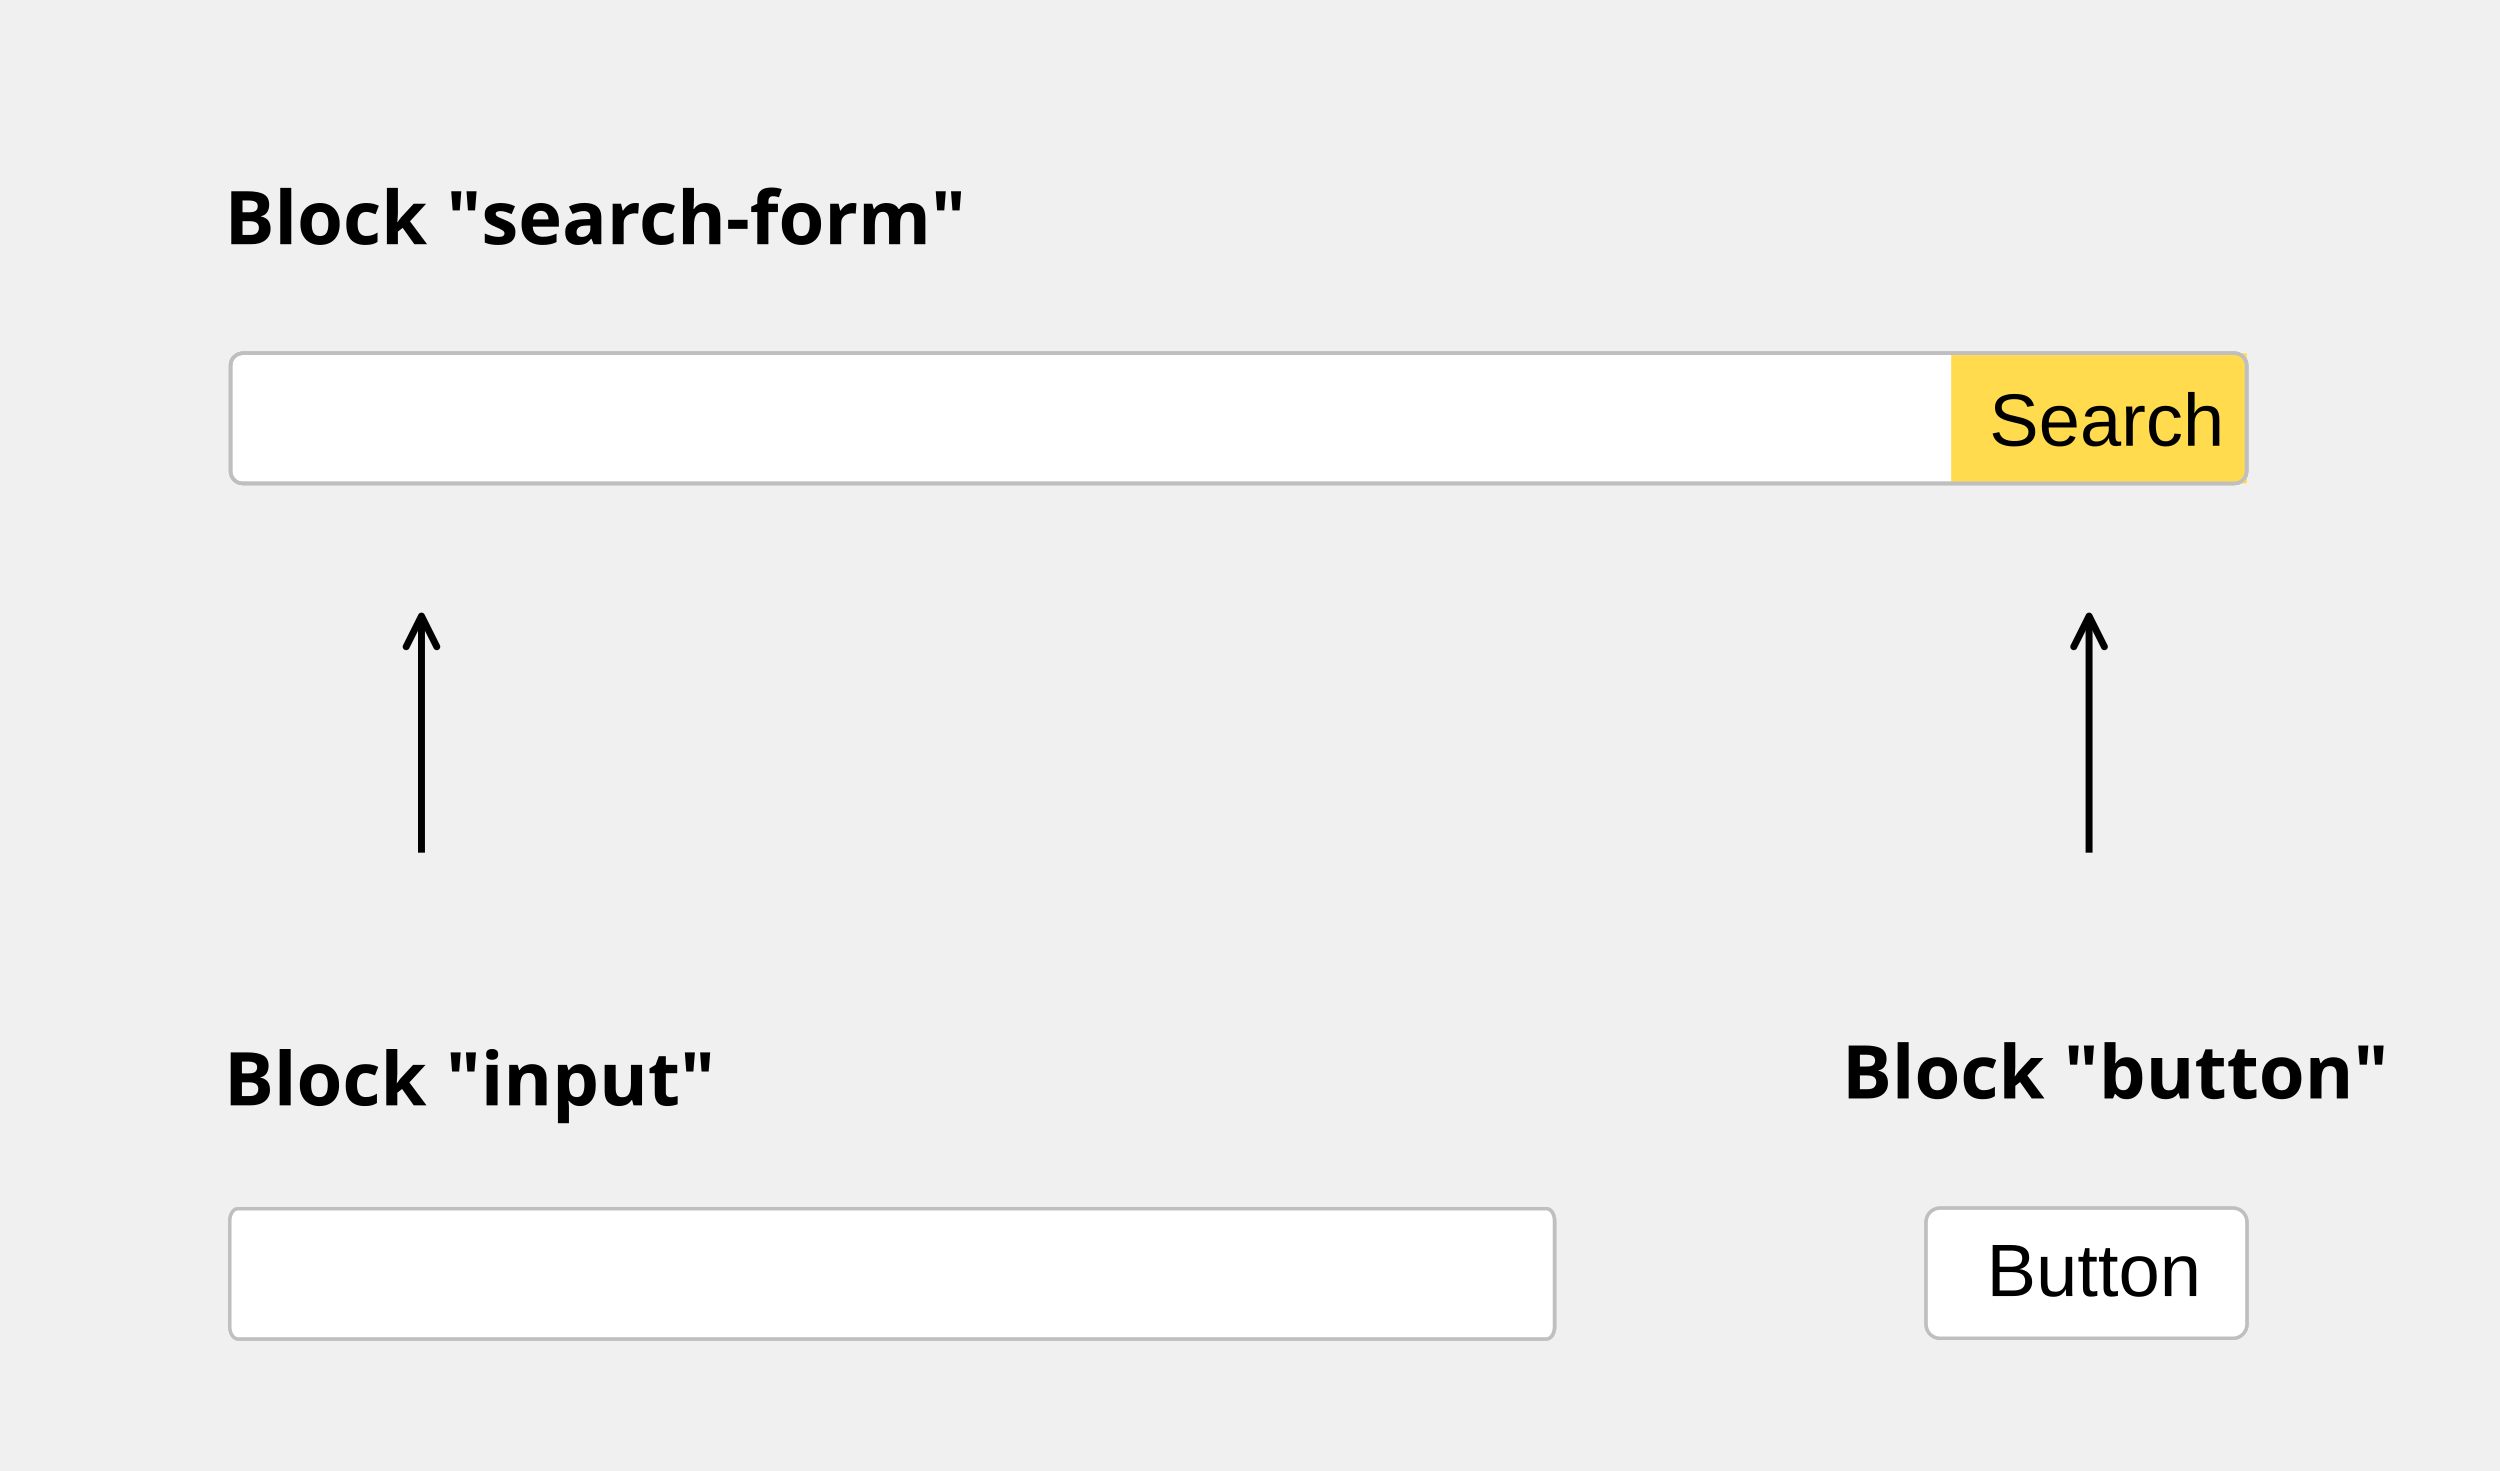
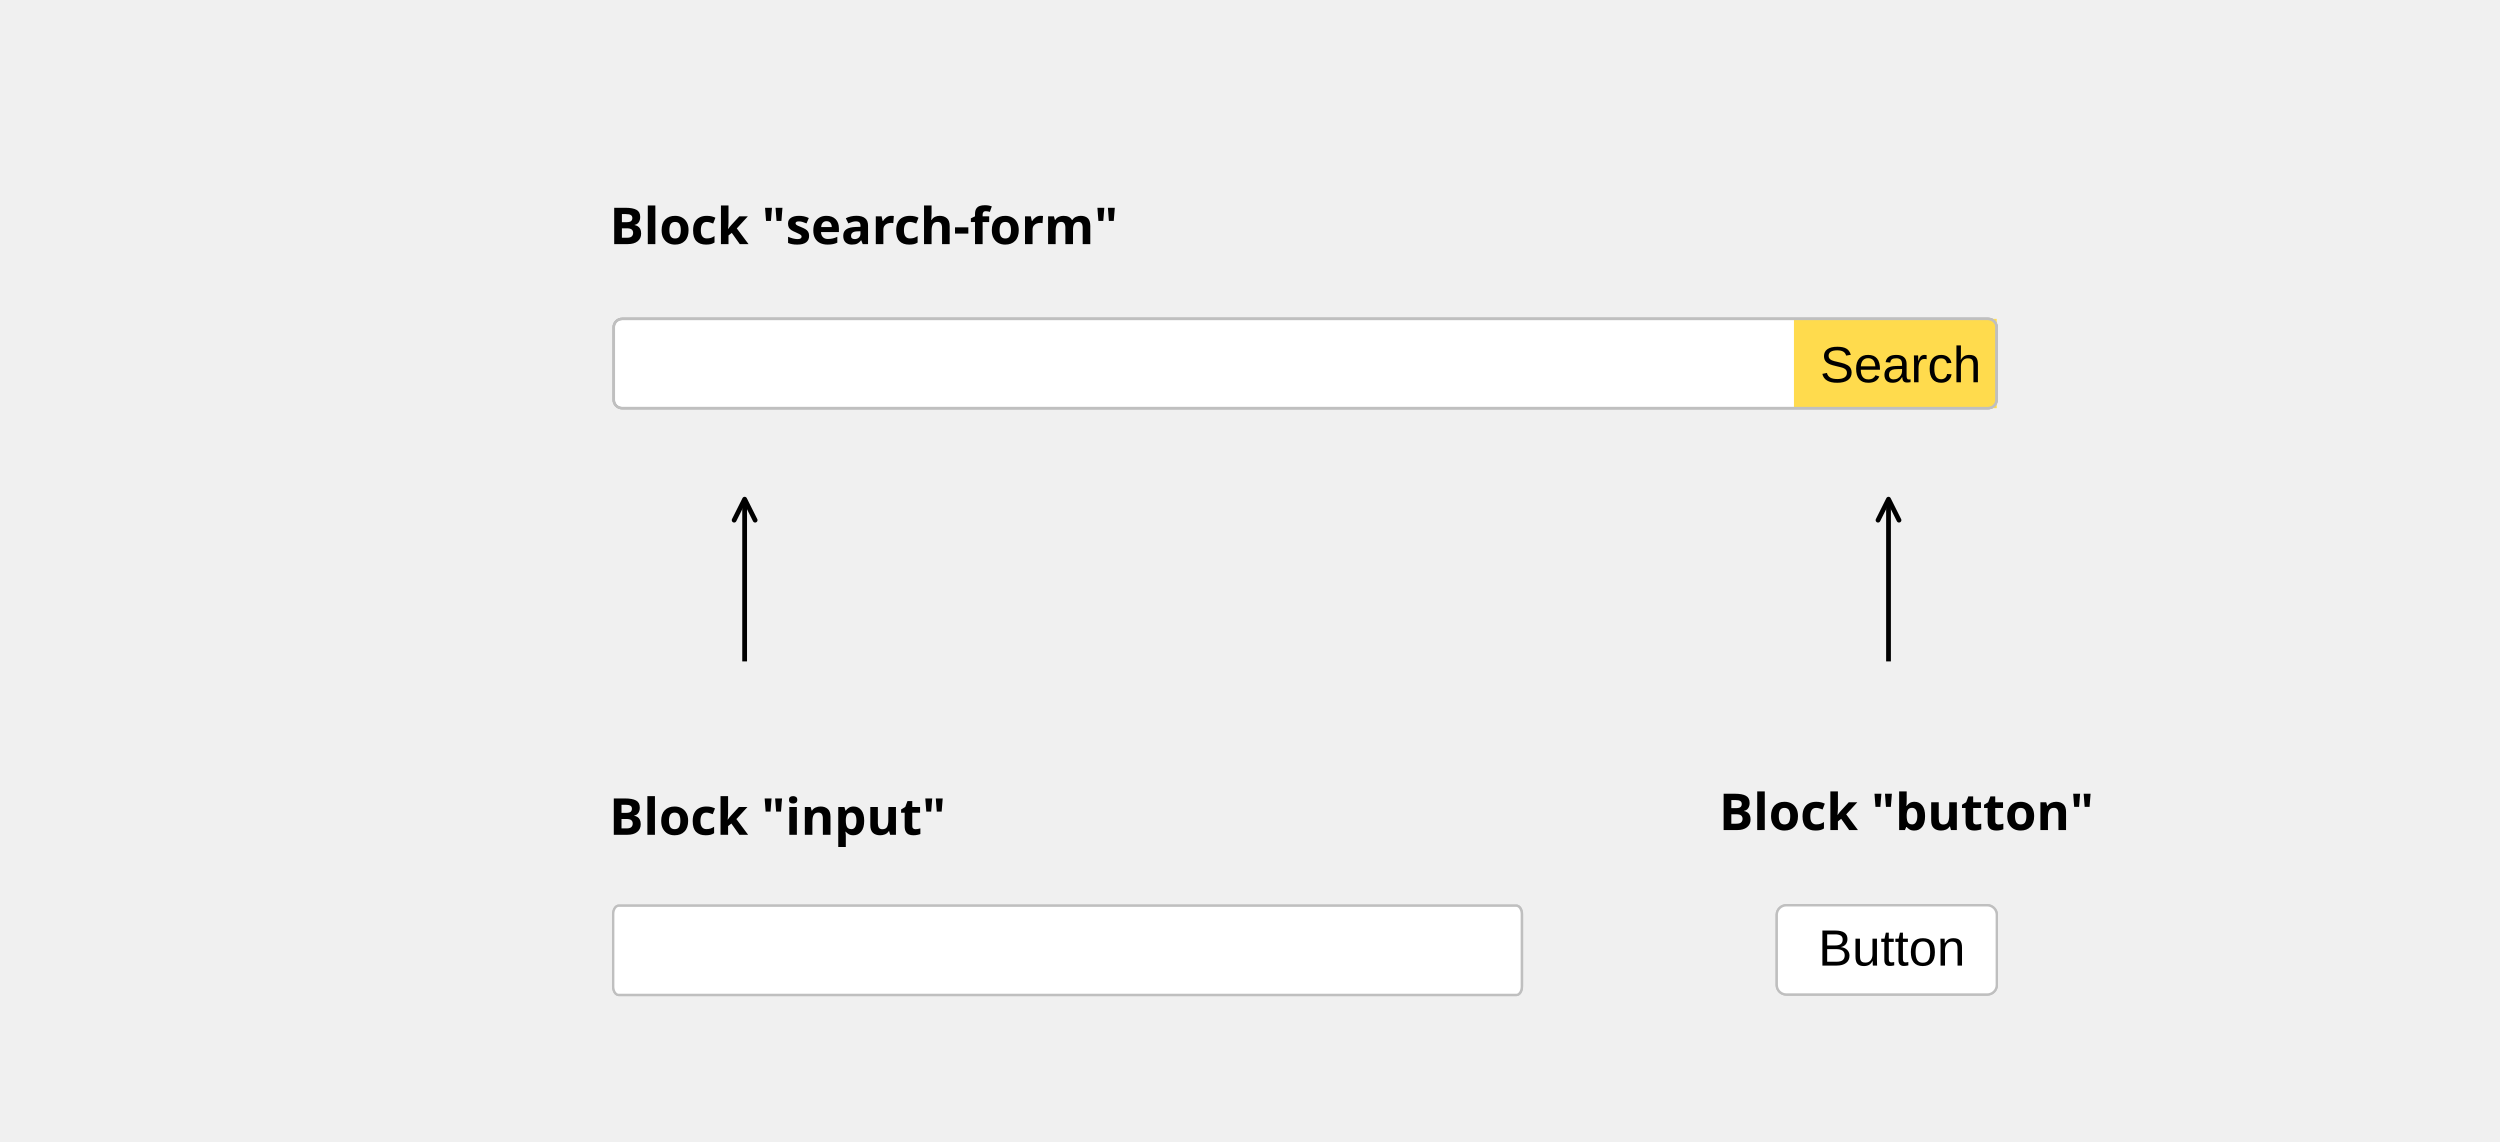
- <svg xmlns="http://www.w3.org/2000/svg" xmlns:xlink="http://www.w3.org/1999/xlink" width="539" height="317" viewBox="0 0 538.893 317.136" xml:space="preserve" color-interpolation-filters="sRGB" class="st12">
+ <svg xmlns="http://www.w3.org/2000/svg" xmlns:xlink="http://www.w3.org/1999/xlink" width="786" height="359" viewBox="0 0 785.578 359.054" xml:space="preserve" color-interpolation-filters="sRGB" class="st12">
  <style type="text/css">
	
		.st1 {fill:none;marker-end:url(#mrkr13-4);stroke:none;stroke-linecap:butt;stroke-width:1.5}
		.st2 {fill:#ffcc00;fill-opacity:1;stroke:#ffcc00;stroke-opacity:1;stroke-width:0.373}
		.st3 {fill:#000000;font-family:Yandex Sans Text Light;font-size:1.333em;font-weight:bold}
		.st4 {font-family:Malgun Gothic;font-size:1em}
		.st5 {fill:#ffffff;stroke:#bfbfbf;stroke-linecap:butt;stroke-width:0.75}
		.st6 {fill:#ffdb4d;stroke:none;stroke-linecap:butt;stroke-width:0.75}
		.st7 {fill:none;stroke:none;stroke-linecap:butt;stroke-width:0.75}
		.st8 {fill:#000000;font-family:Arial;font-size:1.333em}
		.st9 {fill:none;stroke:#bfbfbf;stroke-linecap:butt;stroke-width:0.75}
- 		.st10 {marker-end:url(#mrkr3-57);stroke:#000000;stroke-linecap:butt;stroke-width:1.5}
+ 		.st10 {marker-end:url(#mrkr3-55);stroke:#000000;stroke-linecap:butt;stroke-width:1.5}
		.st11 {fill:#000000;fill-opacity:1;stroke:#000000;stroke-opacity:1;stroke-width:0.455}
		.st12 {fill:none;fill-rule:evenodd;font-size:12px;overflow:visible;stroke-linecap:square;stroke-miterlimit:3}
	
	</style>
  <defs id="Patterns_And_Gradients">
-     <linearGradient id="grad0-54" x1="0" y1="0" x2="1" y2="0" gradientTransform="rotate(270 0.5 0.5)">
+     <linearGradient id="grad0-52" x1="0" y1="0" x2="1" y2="0" gradientTransform="rotate(270 0.5 0.5)">
      <stop offset="0" stop-color="#f2f2f2" stop-opacity="1" />
      <stop offset="1" stop-color="#ffffff" stop-opacity="1" />
    </linearGradient>
  </defs>
  <defs id="Markers">
    <g id="lend13">
      <path d="M 3 1 L 0 0 L 3 -1 L 3 1 " style="stroke:none" />
    </g>
    <marker id="mrkr13-4" class="st2" refX="-8.04" orient="auto" markerUnits="strokeWidth" overflow="visible">
      <use xlink:href="#lend13" transform="scale(-2.68,-2.68) " />
    </marker>
    <g id="lend3">
      <path d="M 2 1 L 0 0 L 2 -1 " style="stroke-linecap:round;stroke-linejoin:round;fill:none" />
    </g>
-     <marker id="mrkr3-57" class="st11" orient="auto" markerUnits="strokeWidth" overflow="visible">
+     <marker id="mrkr3-55" class="st11" orient="auto" markerUnits="strokeWidth" overflow="visible">
      <use xlink:href="#lend3" transform="scale(-2.2,-2.2) " />
    </marker>
  </defs>
  <g>
-     <g id="shape4-1" transform="translate(42.9017,-255.118)">
-       <rect x="0" y="288.789" width="156.374" height="28.346" class="st1" />
-       <text x="5.38" y="307.8" class="st3">Block <tspan class="st4">"</tspan>search-form<tspan class="st4">"</tspan>
+     <g id="shape212-1" transform="translate(186.048,-272.96)">
+       <rect x="0" y="330.708" width="156.374" height="28.346" class="st1" />
+       <text x="5.38" y="349.72" class="st3">Block <tspan class="st4">"</tspan>search-form<tspan class="st4">"</tspan>
      </text>
    </g>
-     <g id="group100-8" transform="translate(311.024,-34.0157)">
- 			</g>
-     <g id="group145-9" transform="translate(384.263,-286.1)">
- 			</g>
-     <g id="group152-10" transform="translate(49.6063,-212.866)">
-       <g id="shape153-11">
-         <path d="M-0 314.5 A2.636 2.632 -180 0 0 2.64 317.14 L432.2 317.14 A2.636 2.632 -180 0 0 434.83 314.5 L434.83         291.69 A2.636 2.632 -180 0 0 432.2 289.06 L2.64 289.06 A2.636 2.632 -180 0 0 0 291.69 L0 314.5         Z" class="st5" />
+     <g id="group213-8" transform="translate(192.753,-230.708)">
+       <g id="shape214-9">
+         <path d="M-0 356.42 A2.636 2.632 -180 0 0 2.64 359.05 L432.2 359.05 A2.636 2.632 -180 0 0 434.83 356.42 L434.83         333.61 A2.636 2.632 -180 0 0 432.2 330.98 L2.64 330.98 A2.636 2.632 -180 0 0 0 333.61 L0 356.42         Z" class="st5" />
      </g>
-       <g id="shape154-13" transform="translate(-0.0664501,0)">
-         <path d="M-0 314.5 A2.636 2.632 -180 0 0 2.64 317.14 L432.2 317.14 A2.636 2.632 -180 0 0 434.83 314.5 L434.83         291.69 A2.636 2.632 -180 0 0 432.2 289.06 L2.64 289.06 A2.636 2.632 -180 0 0 0 291.69 L0 314.5         Z" class="st5" />
+       <g id="shape215-11" transform="translate(-0.0664501,5.68434E-014)">
+         <path d="M-0 356.42 A2.636 2.632 -180 0 0 2.64 359.05 L432.2 359.05 A2.636 2.632 -180 0 0 434.83 356.42 L434.83         333.61 A2.636 2.632 -180 0 0 432.2 330.98 L2.64 330.98 A2.636 2.632 -180 0 0 0 333.61 L0 356.42         Z" class="st5" />
      </g>
    </g>
-     <g id="shape158-15" transform="translate(420.686,-212.866)">
-       <rect x="0" y="289.057" width="63.755" height="28.079" class="st6" />
+     <g id="shape216-13" transform="translate(563.832,-230.708)">
+       <rect x="0" y="330.975" width="63.755" height="28.079" class="st6" />
    </g>
-     <g id="group159-17" transform="translate(415.276,-28.48)">
-       <g id="shape160-18">
-         <path d="M0 314.13 A3.009 3.009 -180 0 0 3.01 317.14 L66.19 317.14 A3.009 3.009 -180 0 0 69.2 314.13 L69.2         292.07 A3.009 3.009 -180 0 0 66.19 289.06 L3.01 289.06 A3.009 3.009 -180 0 0 0 292.07 L0 314.13         Z" class="st5" />
+     <g id="group217-15" transform="translate(558.422,-46.322)">
+       <g id="shape218-16">
+         <path d="M0 356.05 A3.009 3.009 -180 0 0 3.01 359.05 L66.19 359.05 A3.009 3.009 -180 0 0 69.2 356.05 L69.2         333.98 A3.009 3.009 -180 0 0 66.19 330.98 L3.01 330.98 A3.009 3.009 -180 0 0 0 333.98 L0 356.05         Z" class="st5" />
      </g>
-       <g id="shape161-20">
-         <path d="M0 314.13 A3.009 3.009 -180 0 0 3.01 317.14 L66.19 317.14 A3.009 3.009 -180 0 0 69.2 314.13 L69.2         292.07 A3.009 3.009 -180 0 0 66.19 289.06 L3.01 289.06 A3.009 3.009 -180 0 0 0 292.07 L0 314.13         Z" class="st5" />
+       <g id="shape219-18">
+         <path d="M0 356.05 A3.009 3.009 -180 0 0 3.01 359.05 L66.19 359.05 A3.009 3.009 -180 0 0 69.2 356.05 L69.2         333.98 A3.009 3.009 -180 0 0 66.19 330.98 L3.01 330.98 A3.009 3.009 -180 0 0 0 333.98 L0 356.05         Z" class="st5" />
      </g>
    </g>
-     <g id="shape162-22" transform="translate(428.321,-36.5361)">
-       <rect x="0" y="305.436" width="48.75" height="11.7" class="st7" />
-       <text x="0" y="316.09" class="st8">Button</text>
+     <g id="shape220-20" transform="translate(571.467,-54.378)">
+       <rect x="0" y="347.354" width="48.75" height="11.7" class="st7" />
+       <text x="0" y="358" class="st8">Button</text>
    </g>
-     <g id="group164-25" transform="translate(49.6063,-212.866)">
-       <g id="shape165-26">
-         <path d="M-0 314.5 A2.636 2.632 -180 0 0 2.64 317.14 L432.2 317.14 A2.636 2.632 -180 0 0 434.83 314.5 L434.83         291.69 A2.636 2.632 -180 0 0 432.2 289.06 L2.64 289.06 A2.636 2.632 -180 0 0 0 291.69 L0 314.5         Z" class="st9" />
+     <g id="group221-23" transform="translate(192.753,-230.708)">
+       <g id="shape222-24">
+         <path d="M-0 356.42 A2.636 2.632 -180 0 0 2.64 359.05 L432.2 359.05 A2.636 2.632 -180 0 0 434.83 356.42 L434.83         333.61 A2.636 2.632 -180 0 0 432.2 330.98 L2.64 330.98 A2.636 2.632 -180 0 0 0 333.61 L0 356.42         Z" class="st9" />
      </g>
-       <g id="shape166-28" transform="translate(-0.0664501,0)">
-         <path d="M-0 314.5 A2.636 2.632 -180 0 0 2.64 317.14 L432.2 317.14 A2.636 2.632 -180 0 0 434.83 314.5 L434.83         291.69 A2.636 2.632 -180 0 0 432.2 289.06 L2.64 289.06 A2.636 2.632 -180 0 0 0 291.69 L0 314.5         Z" class="st9" />
+       <g id="shape223-26" transform="translate(-0.0664501,5.68434E-014)">
+         <path d="M-0 356.42 A2.636 2.632 -180 0 0 2.64 359.05 L432.2 359.05 A2.636 2.632 -180 0 0 434.83 356.42 L434.83         333.61 A2.636 2.632 -180 0 0 432.2 330.98 L2.64 330.98 A2.636 2.632 -180 0 0 0 333.61 L0 356.42         Z" class="st9" />
      </g>
    </g>
-     <g id="group167-30" transform="translate(49.4379,-28.3465)">
-       <g id="shape168-31">
-         <path d="M0 314.5 A1.732 2.632 -180 0 0 1.73 317.14 L284 317.14 A1.732 2.632 -180 0 0 285.73 314.5 L285.73         291.69 A1.732 2.632 -180 0 0 284 289.06 L1.73 289.06 A1.732 2.632 -180 0 0 -0 291.69 L0 314.5         Z" class="st5" />
+     <g id="group224-28" transform="translate(192.585,-46.1884)">
+       <g id="shape225-29">
+         <path d="M0 356.42 A1.732 2.632 -180 0 0 1.73 359.05 L284 359.05 A1.732 2.632 -180 0 0 285.73 356.42 L285.73         333.61 A1.732 2.632 -180 0 0 284 330.98 L1.73 330.98 A1.732 2.632 -180 0 0 -0 333.61 L0 356.42         Z" class="st5" />
      </g>
-       <g id="shape169-33" transform="translate(-0.0436649,0)">
-         <path d="M0 314.5 A1.732 2.632 -180 0 0 1.73 317.14 L284 317.14 A1.732 2.632 -180 0 0 285.73 314.5 L285.73         291.69 A1.732 2.632 -180 0 0 284 289.06 L1.73 289.06 A1.732 2.632 -180 0 0 -0 291.69 L0 314.5         Z" class="st5" />
+       <g id="shape226-31" transform="translate(-0.0436649,5.68434E-014)">
+         <path d="M0 356.42 A1.732 2.632 -180 0 0 1.73 359.05 L284 359.05 A1.732 2.632 -180 0 0 285.73 356.42 L285.73         333.61 A1.732 2.632 -180 0 0 284 330.98 L1.73 330.98 A1.732 2.632 -180 0 0 -0 333.61 L0 356.42         Z" class="st5" />
      </g>
    </g>
-     <g id="shape171-35" transform="translate(428.882,-219.952)">
-       <rect x="0" y="305.436" width="54.359" height="11.7" class="st7" />
-       <text x="0" y="316.09" class="st8">Search</text>
+     <g id="shape227-33" transform="translate(572.028,-237.794)">
+       <rect x="0" y="347.354" width="54.359" height="11.7" class="st7" />
+       <text x="0" y="358" class="st8">Search</text>
    </g>
-     <g id="shape174-38" transform="translate(41.9528,-69.382)">
-       <rect x="0" y="288.789" width="107.008" height="28.346" class="st1" />
-       <text x="6.2" y="307.8" class="st3">Block <tspan class="st4">"</tspan>input<tspan class="st4">"</tspan>
+     <g id="shape228-36" transform="translate(185.099,-87.2239)">
+       <rect x="0" y="330.708" width="107.008" height="28.346" class="st1" />
+       <text x="6.2" y="349.72" class="st3">Block <tspan class="st4">"</tspan>input<tspan class="st4">"</tspan>
      </text>
    </g>
-     <g id="shape175-44" transform="translate(383.016,-70.8661)">
-       <rect x="0" y="288.789" width="134.307" height="28.346" class="st1" />
-       <text x="14.12" y="307.8" class="st3">Block <tspan class="st4">"</tspan>button<tspan class="st4">"</tspan>
+     <g id="shape229-42" transform="translate(526.162,-88.708)">
+       <rect x="0" y="330.708" width="134.307" height="28.346" class="st1" />
+       <text x="14.12" y="349.72" class="st3">Block <tspan class="st4">"</tspan>button<tspan class="st4">"</tspan>
      </text>
    </g>
-     <g id="shape178-50" transform="translate(-226.4,183.908) rotate(-90)">
-       <path d="M0 317.14 L51.02 317.14" class="st10" />
+     <g id="shape230-48" transform="translate(-125.171,207.984) rotate(-90)">
+       <path d="M0 359.05 L51.02 359.05" class="st10" />
    </g>
-     <g id="shape179-58" transform="translate(133.289,183.908) rotate(-90)">
-       <path d="M0 317.14 L51.02 317.14" class="st10" />
+     <g id="shape231-56" transform="translate(234.517,207.984) rotate(-90)">
+       <path d="M0 359.05 L51.02 359.05" class="st10" />
    </g>
  </g>
</svg>
